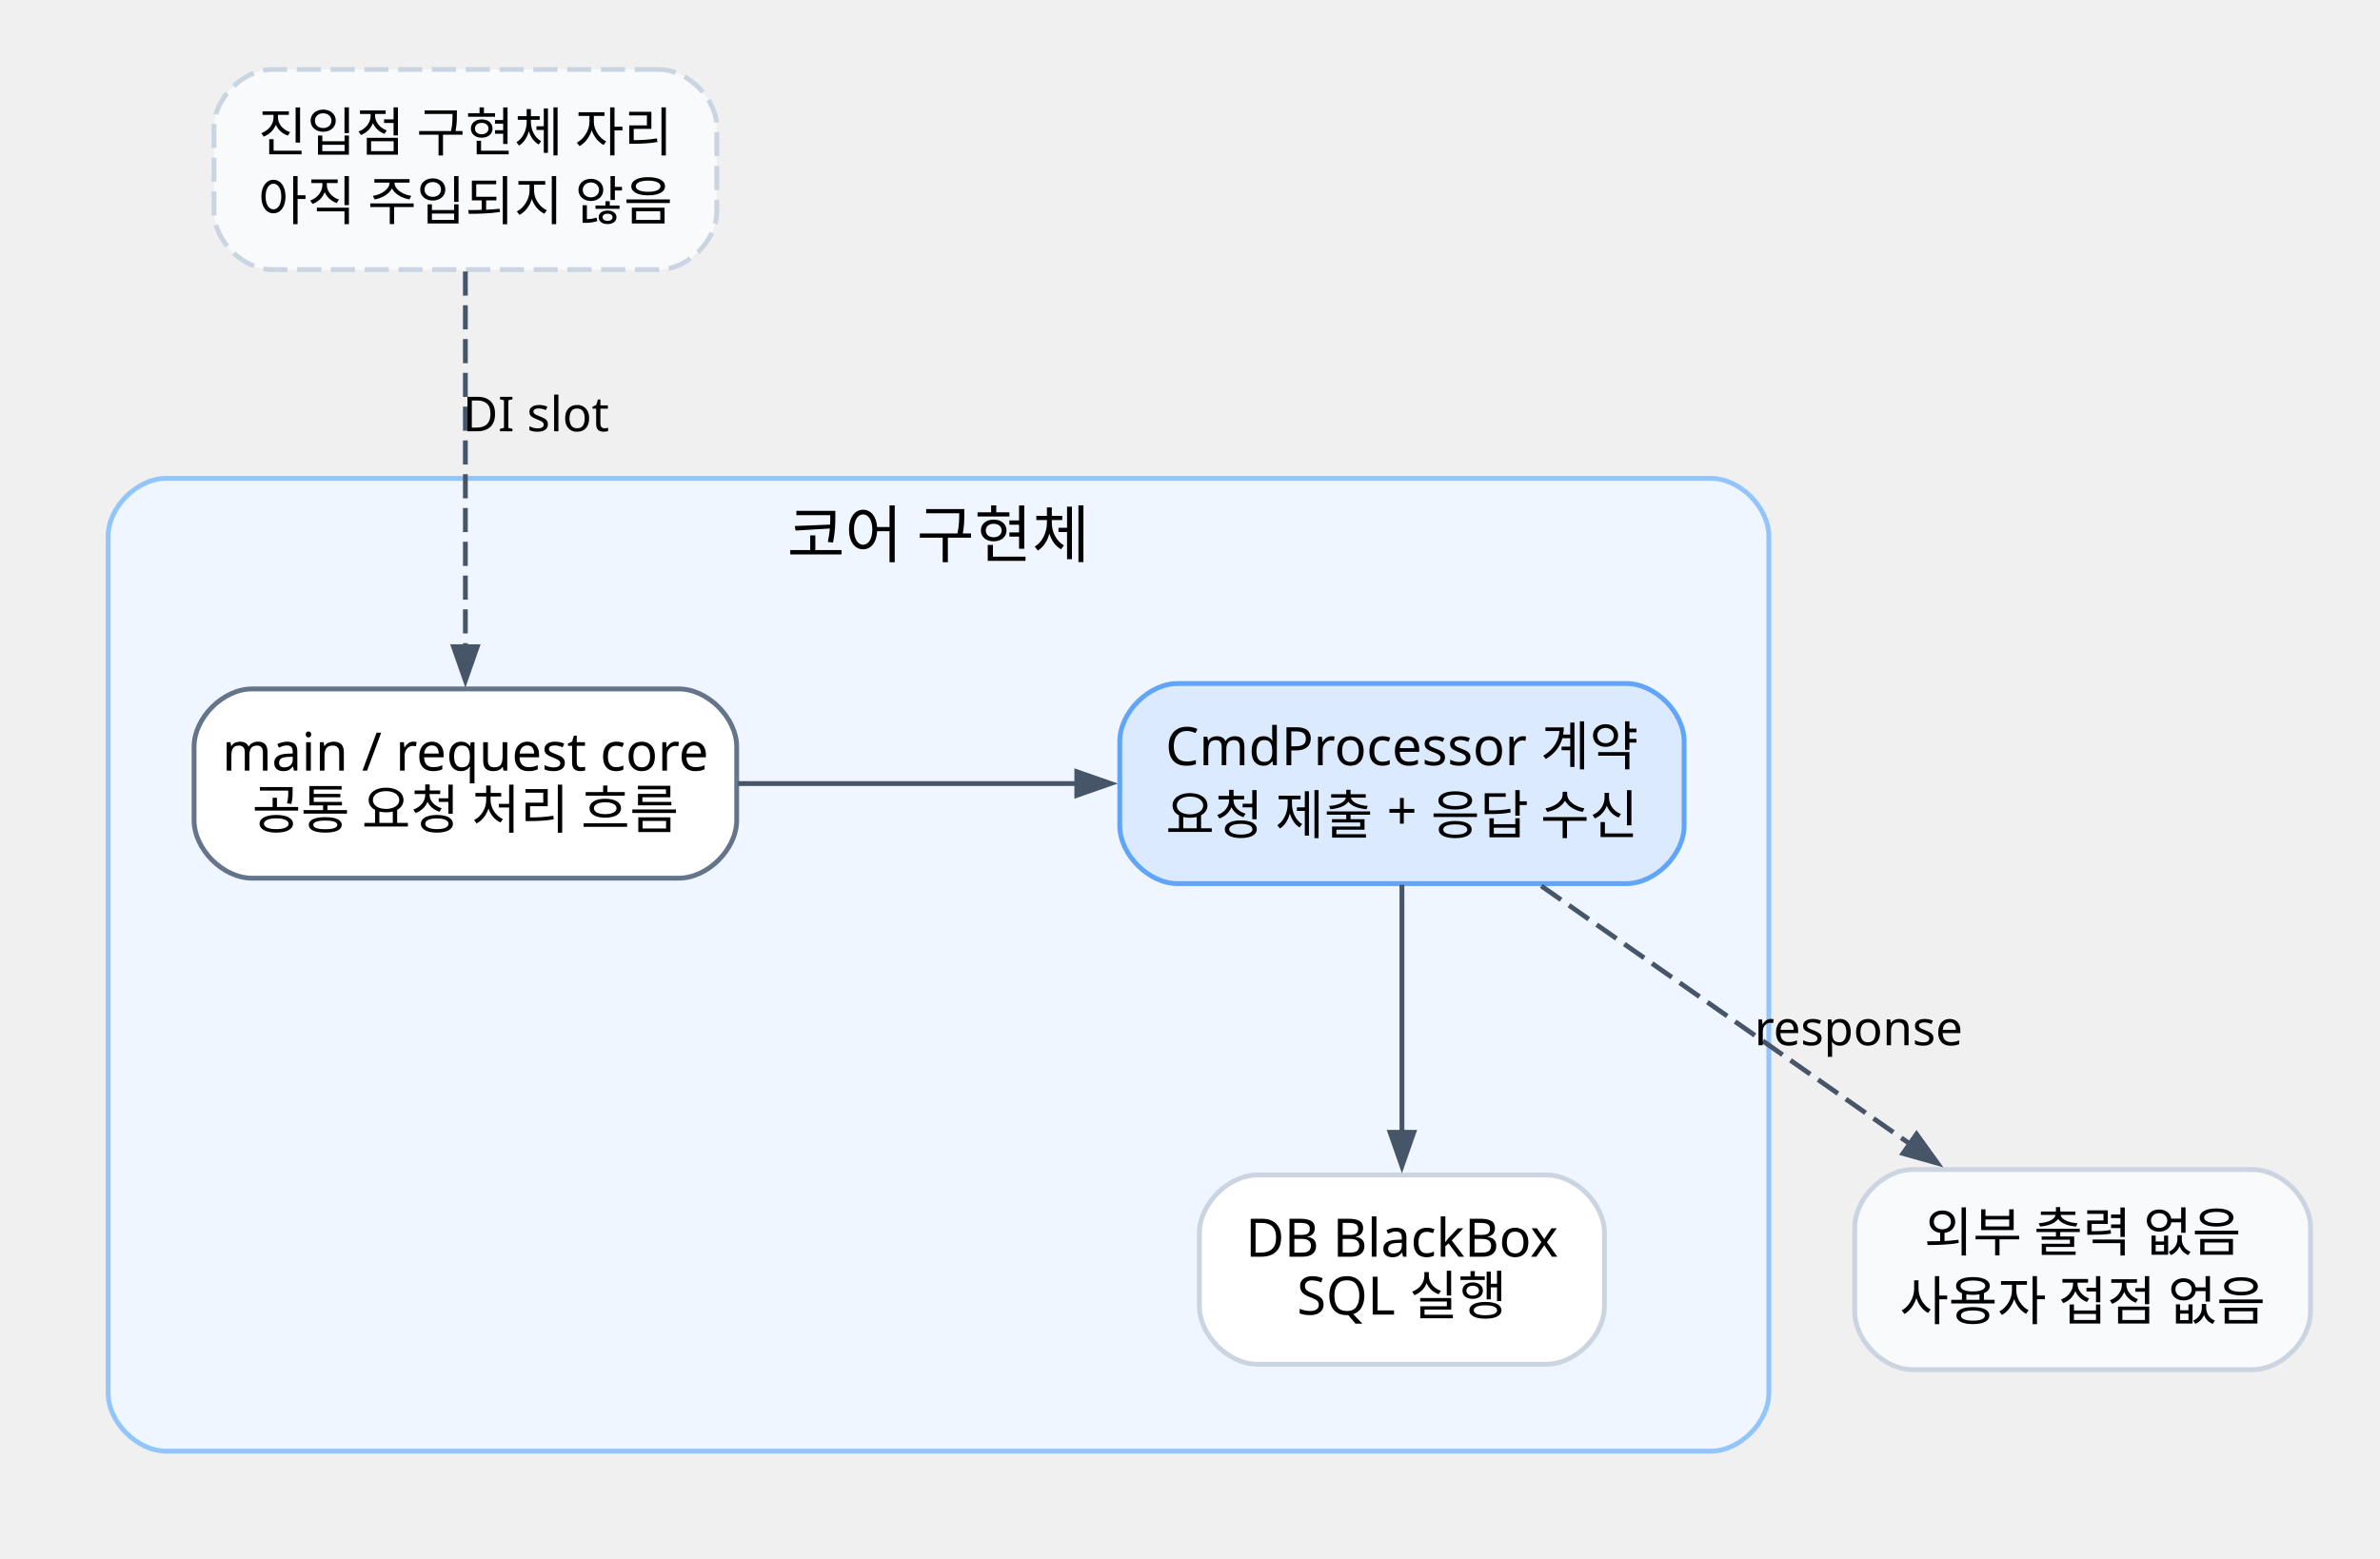
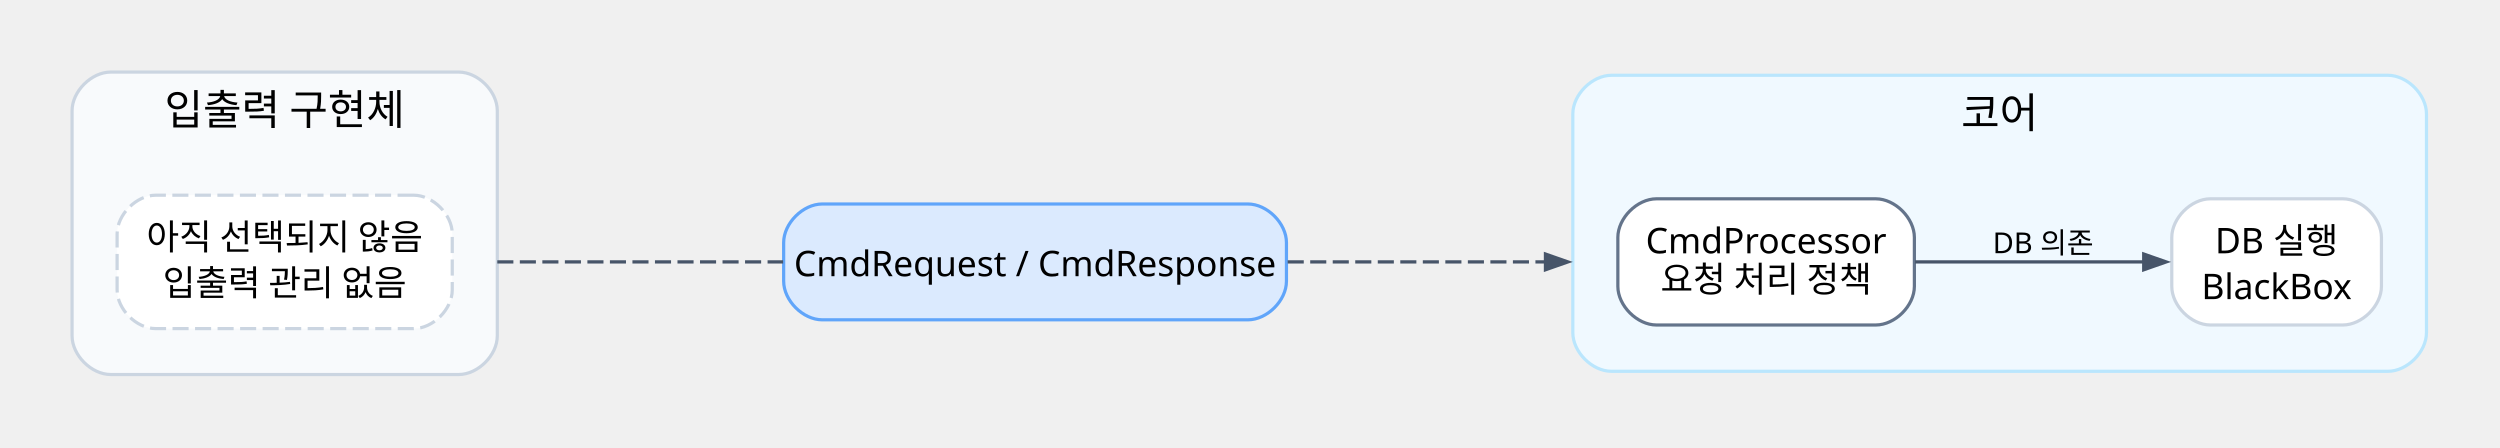
- <svg xmlns="http://www.w3.org/2000/svg" width="493pt" height="323pt" viewBox="0.00 0.00 493.00 323.00">
-   <g id="graph0" class="graph" transform="scale(1 1) rotate(0) translate(14.4 308.66)">
+ <svg xmlns="http://www.w3.org/2000/svg" width="777pt" height="139pt" viewBox="0.00 0.00 777.00 139.00">
+   <g id="graph0" class="graph" transform="scale(1 1) rotate(0) translate(14.4 124.4)">
    <g id="clust1" class="cluster">
-       <path fill="#eff6ff" stroke="#93c5fd" d="M20,-8C20,-8 340,-8 340,-8 346,-8 352,-14 352,-20 352,-20 352,-197.55 352,-197.55 352,-203.55 346,-209.55 340,-209.55 340,-209.55 20,-209.55 20,-209.55 14,-209.55 8,-203.55 8,-197.55 8,-197.55 8,-20 8,-20 8,-14 14,-8 20,-8" />
-       <text xml:space="preserve" text-anchor="middle" x="180" y="-193.2" font-family="Pretendard" font-size="13.00">코어 구현체</text>
+       <path fill="#f8fafc" stroke="#cbd5e1" d="M20,-8C20,-8 128.16,-8 128.16,-8 134.16,-8 140.16,-14 140.16,-20 140.16,-20 140.16,-90 140.16,-90 140.16,-96 134.16,-102 128.16,-102 128.16,-102 20,-102 20,-102 14,-102 8,-96 8,-90 8,-90 8,-20 8,-20 8,-14 14,-8 20,-8" />
+       <text xml:space="preserve" text-anchor="middle" x="74.08" y="-85.65" font-family="Pretendard" font-size="13.00">입출력 구현체</text>
+     </g>
+     <g id="clust2" class="cluster">
+       <path fill="#f0f9ff" stroke="#bae6fd" d="M486.43,-9C486.43,-9 727.75,-9 727.75,-9 733.75,-9 739.75,-15 739.75,-21 739.75,-21 739.75,-89 739.75,-89 739.75,-95 733.75,-101 727.75,-101 727.75,-101 486.43,-101 486.43,-101 480.43,-101 474.43,-95 474.43,-89 474.43,-89 474.43,-21 474.43,-21 474.43,-15 480.43,-9 486.43,-9" />
+       <text xml:space="preserve" text-anchor="middle" x="607.09" y="-84.65" font-family="Pretendard" font-size="13.00">코어</text>
    </g>
    <g id="node1" class="node">
-       <path fill="#f8fafc" stroke="#cbd5e1" stroke-dasharray="5,2" d="M122.08,-294.26C122.08,-294.26 41.92,-294.26 41.92,-294.26 35.92,-294.26 29.92,-288.26 29.92,-282.26 29.92,-282.26 29.92,-264.8 29.92,-264.8 29.92,-258.8 35.92,-252.8 41.92,-252.8 41.92,-252.8 122.08,-252.8 122.08,-252.8 128.08,-252.8 134.08,-258.8 134.08,-264.8 134.08,-264.8 134.08,-282.26 134.08,-282.26 134.08,-288.26 128.08,-294.26 122.08,-294.26" />
-       <text xml:space="preserve" text-anchor="middle" x="82" y="-277.33" font-family="Pretendard" font-size="11.00">진입점 구현체 자리</text>
-       <text xml:space="preserve" text-anchor="middle" x="82" y="-263.08" font-family="Pretendard" font-size="11.00">아직 주입되지 않음</text>
+       <path fill="#ffffff" stroke="#cbd5e1" stroke-dasharray="5,2" d="M114.16,-63.73C114.16,-63.73 34,-63.73 34,-63.73 28,-63.73 22,-57.73 22,-51.73 22,-51.73 22,-34.27 22,-34.27 22,-28.27 28,-22.27 34,-22.27 34,-22.27 114.16,-22.27 114.16,-22.27 120.16,-22.27 126.16,-28.27 126.16,-34.27 126.16,-34.27 126.16,-51.73 126.16,-51.73 126.16,-57.73 120.16,-63.73 114.16,-63.73" />
+       <text xml:space="preserve" text-anchor="middle" x="74.08" y="-46.8" font-family="Pretendard" font-size="11.00">아직 선택되지 않음</text>
+       <text xml:space="preserve" text-anchor="middle" x="74.08" y="-32.55" font-family="Pretendard" font-size="11.00">입출력 관리 없음</text>
+     </g>
+     <g id="node4" class="node">
+       <path fill="#dbeafe" stroke="#60a5fa" d="M373.43,-61C373.43,-61 241.16,-61 241.16,-61 235.16,-61 229.16,-55 229.16,-49 229.16,-49 229.16,-37 229.16,-37 229.16,-31 235.16,-25 241.16,-25 241.16,-25 373.43,-25 373.43,-25 379.43,-25 385.43,-31 385.43,-37 385.43,-37 385.43,-49 385.43,-49 385.43,-55 379.43,-61 373.43,-61" />
+       <text xml:space="preserve" text-anchor="middle" x="307.3" y="-38.55" font-family="Pretendard" font-size="11.00">CmdRequest / CmdResponse</text>
+     </g>
+     <g id="edge1" class="edge">
+       <path fill="none" stroke="#475569" stroke-dasharray="5,2" d="M140.16,-43C167.81,-43 200.16,-43 228.99,-43" />
    </g>
    <g id="node2" class="node">
-       <path fill="white" stroke="#64748b" d="M126.2,-165.92C126.2,-165.92 37.8,-165.92 37.8,-165.92 31.79,-165.92 25.8,-159.92 25.8,-153.92 25.8,-153.92 25.8,-138.71 25.8,-138.71 25.8,-132.71 31.8,-126.71 37.8,-126.71 37.8,-126.71 126.2,-126.71 126.2,-126.71 132.2,-126.71 138.2,-132.71 138.2,-138.71 138.2,-138.71 138.2,-153.92 138.2,-153.92 138.2,-159.92 132.2,-165.92 126.2,-165.92" />
-       <text xml:space="preserve" text-anchor="middle" x="82" y="-148.99" font-family="Pretendard" font-size="11.00">main / request core</text>
-       <text xml:space="preserve" text-anchor="middle" x="82" y="-136.99" font-family="Pretendard" font-size="11.00">공통 요청 처리 흐름</text>
-     </g>
-     <g id="edge1" class="edge">
-       <path fill="none" stroke="#475569" stroke-dasharray="5,2" d="M82,-252.41C82,-231.32 82,-198.06 82,-174.61" />
-       <polygon fill="#475569" stroke="#475569" points="84.45,-174.67 82,-167.67 79.55,-174.67 84.45,-174.67" />
-       <text xml:space="preserve" text-anchor="middle" x="96.62" y="-219.3" font-family="Pretendard" font-size="10.00">DI slot</text>
+       <path fill="#ffffff" stroke="#64748b" d="M568.59,-62.61C568.59,-62.61 500.43,-62.61 500.43,-62.61 494.43,-62.61 488.43,-56.61 488.43,-50.61 488.43,-50.61 488.43,-35.39 488.43,-35.39 488.43,-29.39 494.43,-23.39 500.43,-23.39 500.43,-23.39 568.59,-23.39 568.59,-23.39 574.59,-23.39 580.59,-29.39 580.59,-35.39 580.59,-35.39 580.59,-50.61 580.59,-50.61 580.59,-56.61 574.59,-62.61 568.59,-62.61" />
+       <text xml:space="preserve" text-anchor="middle" x="534.51" y="-45.67" font-family="Pretendard" font-size="11.00">CmdProcessor</text>
+       <text xml:space="preserve" text-anchor="middle" x="534.51" y="-33.67" font-family="Pretendard" font-size="11.00">요청 처리 정책</text>
    </g>
    <g id="node3" class="node">
-       <path fill="#dbeafe" stroke="#60a5fa" d="M322.45,-167.04C322.45,-167.04 229.55,-167.04 229.55,-167.04 223.55,-167.04 217.55,-161.04 217.55,-155.04 217.55,-155.04 217.55,-137.58 217.55,-137.58 217.55,-131.58 223.55,-125.58 229.55,-125.58 229.55,-125.58 322.45,-125.58 322.45,-125.58 328.45,-125.58 334.45,-131.58 334.45,-137.58 334.45,-137.58 334.45,-155.04 334.45,-155.04 334.45,-161.04 328.45,-167.04 322.45,-167.04" />
-       <text xml:space="preserve" text-anchor="middle" x="276" y="-150.12" font-family="Pretendard" font-size="11.00">CmdProcessor 계약</text>
-       <text xml:space="preserve" text-anchor="middle" x="276" y="-135.87" font-family="Pretendard" font-size="11.00">요청 제출 + 응답 수신</text>
+       <path fill="#ffffff" stroke="#cbd5e1" d="M713.75,-62.61C713.75,-62.61 672.59,-62.61 672.59,-62.61 666.59,-62.61 660.59,-56.61 660.59,-50.61 660.59,-50.61 660.59,-35.39 660.59,-35.39 660.59,-29.39 666.59,-23.39 672.59,-23.39 672.59,-23.39 713.75,-23.39 713.75,-23.39 719.75,-23.39 725.75,-29.39 725.75,-35.39 725.75,-35.39 725.75,-50.61 725.75,-50.61 725.75,-56.61 719.75,-62.61 713.75,-62.61" />
+       <text xml:space="preserve" text-anchor="middle" x="693.17" y="-45.67" font-family="Pretendard" font-size="11.00">DB 실행</text>
+       <text xml:space="preserve" text-anchor="middle" x="693.17" y="-31.43" font-family="Pretendard" font-size="11.00">BlackBox</text>
+     </g>
+     <g id="edge3" class="edge">
+       <path fill="none" stroke="#475569" d="M580.82,-43C603.32,-43 630.26,-43 652.01,-43" />
+       <polygon fill="#475569" stroke="#475569" points="651.86,-45.45 658.86,-43 651.86,-40.55 651.86,-45.45" />
+       <text xml:space="preserve" text-anchor="middle" x="620.59" y="-45.7" font-family="Pretendard" font-size="9.00">DB 의존</text>
    </g>
    <g id="edge2" class="edge">
-       <path fill="none" stroke="#475569" d="M138.46,-146.31C161.93,-146.31 185.4,-146.31 208.87,-146.31" />
-       <polygon fill="#475569" stroke="#475569" points="208.65,-148.77 215.65,-146.32 208.65,-143.87 208.65,-148.77" />
-     </g>
-     <g id="node4" class="node">
-       <path fill="#ffffff" stroke="#cbd5e1" d="M305.95,-65.21C305.95,-65.21 246.05,-65.21 246.05,-65.21 240.05,-65.21 234.05,-59.21 234.05,-53.21 234.05,-53.21 234.05,-38 234.05,-38 234.05,-32 240.05,-26 246.05,-26 246.05,-26 305.95,-26 305.95,-26 311.95,-26 317.95,-32 317.95,-38 317.95,-38 317.95,-53.21 317.95,-53.21 317.95,-59.21 311.95,-65.21 305.95,-65.21" />
-       <text xml:space="preserve" text-anchor="middle" x="276" y="-48.28" font-family="Pretendard" font-size="11.00">DB BlackBox</text>
-       <text xml:space="preserve" text-anchor="middle" x="276" y="-36.28" font-family="Pretendard" font-size="11.00">SQL 실행</text>
-     </g>
-     <g id="edge3" class="edge">
-       <path fill="none" stroke="#475569" d="M276,-125.34C276,-110.47 276,-90 276,-73.66" />
-       <polygon fill="#475569" stroke="#475569" points="278.45,-74.06 276,-67.06 273.55,-74.06 278.45,-74.06" />
-     </g>
-     <g id="node5" class="node">
-       <path fill="#f8fafc" stroke="#cbd5e1" d="M452.2,-66.34C452.2,-66.34 381.8,-66.34 381.8,-66.34 375.8,-66.34 369.8,-60.34 369.8,-54.34 369.8,-54.34 369.8,-36.88 369.8,-36.88 369.8,-30.88 375.8,-24.88 381.8,-24.88 381.8,-24.88 452.2,-24.88 452.2,-24.88 458.2,-24.88 464.2,-30.88 464.2,-36.88 464.2,-36.88 464.2,-54.34 464.2,-54.34 464.2,-60.34 458.2,-66.34 452.2,-66.34" />
-       <text xml:space="preserve" text-anchor="middle" x="417" y="-49.41" font-family="Pretendard" font-size="11.00">외부 출력 없음</text>
-       <text xml:space="preserve" text-anchor="middle" x="417" y="-35.16" font-family="Pretendard" font-size="11.00">사용자 접점 없음</text>
-     </g>
-     <g id="edge4" class="edge">
-       <path fill="none" stroke="#475569" stroke-dasharray="5,2" d="M304.87,-125.1C327.02,-109.6 357.7,-88.12 381.37,-71.55" />
-       <polygon fill="#475569" stroke="#475569" points="382.6,-73.68 386.93,-67.66 379.79,-69.67 382.6,-73.68" />
-       <text xml:space="preserve" text-anchor="middle" x="370.6" y="-92.09" font-family="Pretendard" font-size="10.00">response</text>
+       <path fill="none" stroke="#475569" stroke-dasharray="5,2" d="M385.81,-43C411.9,-43 440.73,-43 466.01,-43" />
+       <polygon fill="#475569" stroke="#475569" points="465.92,-45.45 472.92,-43 465.92,-40.55 465.92,-45.45" />
    </g>
  </g>
</svg>
